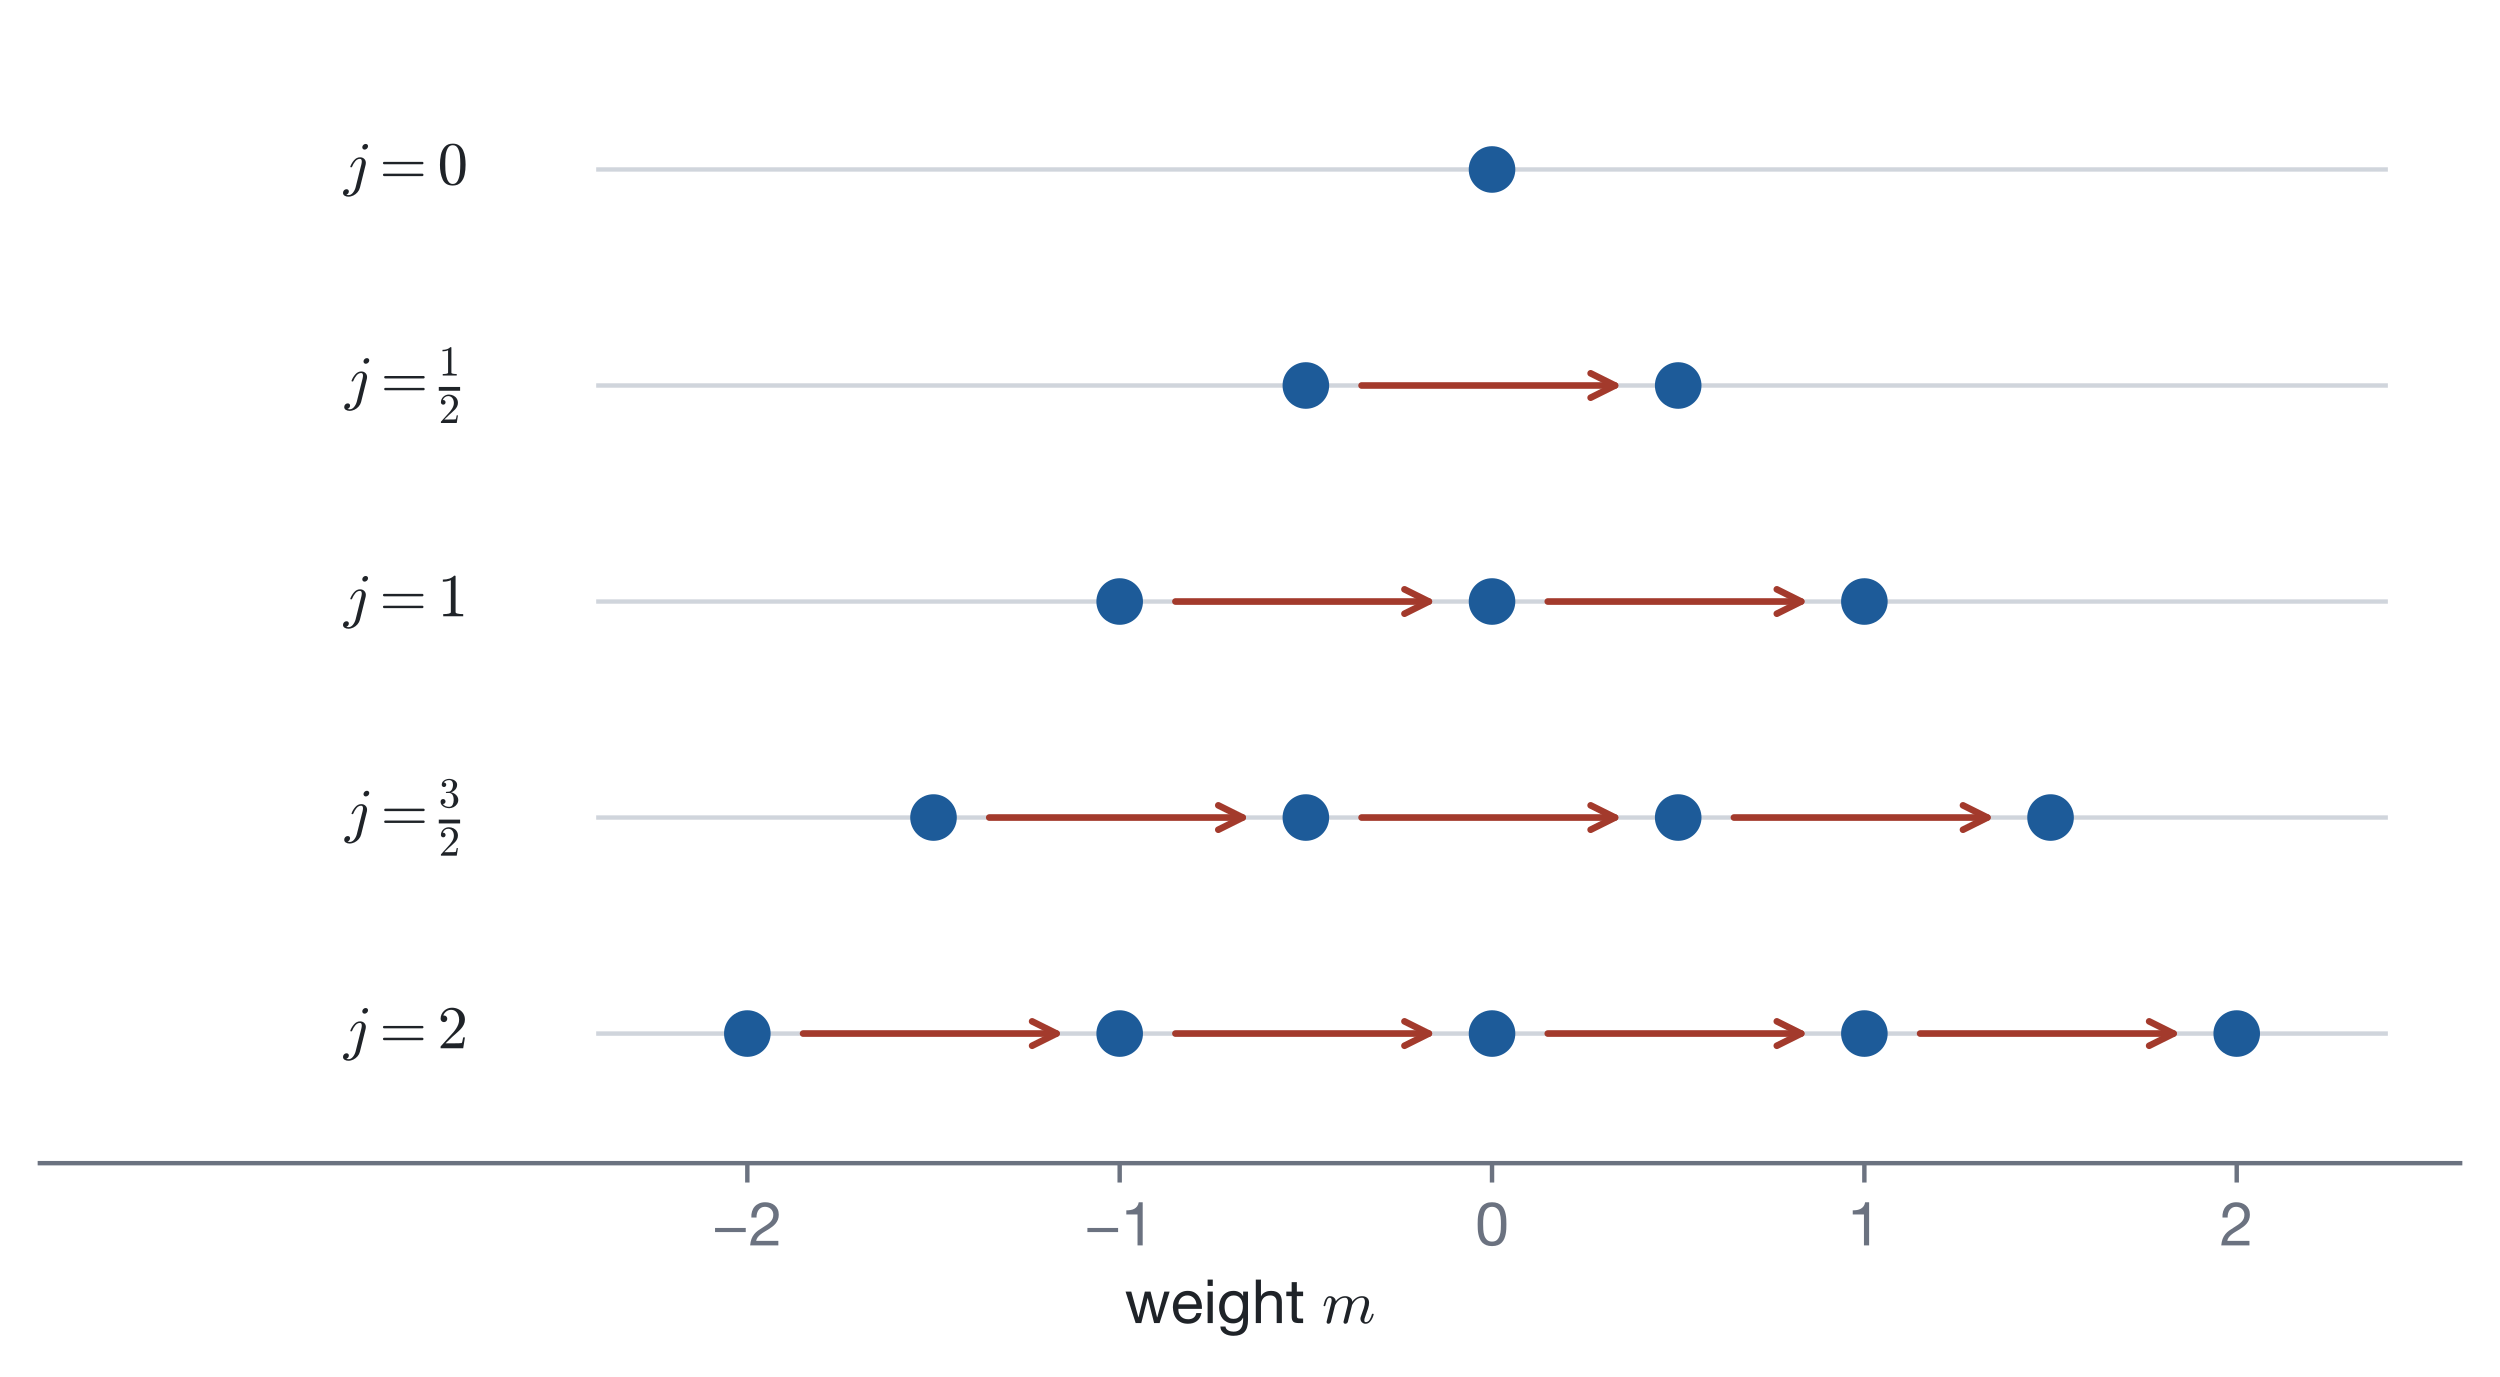
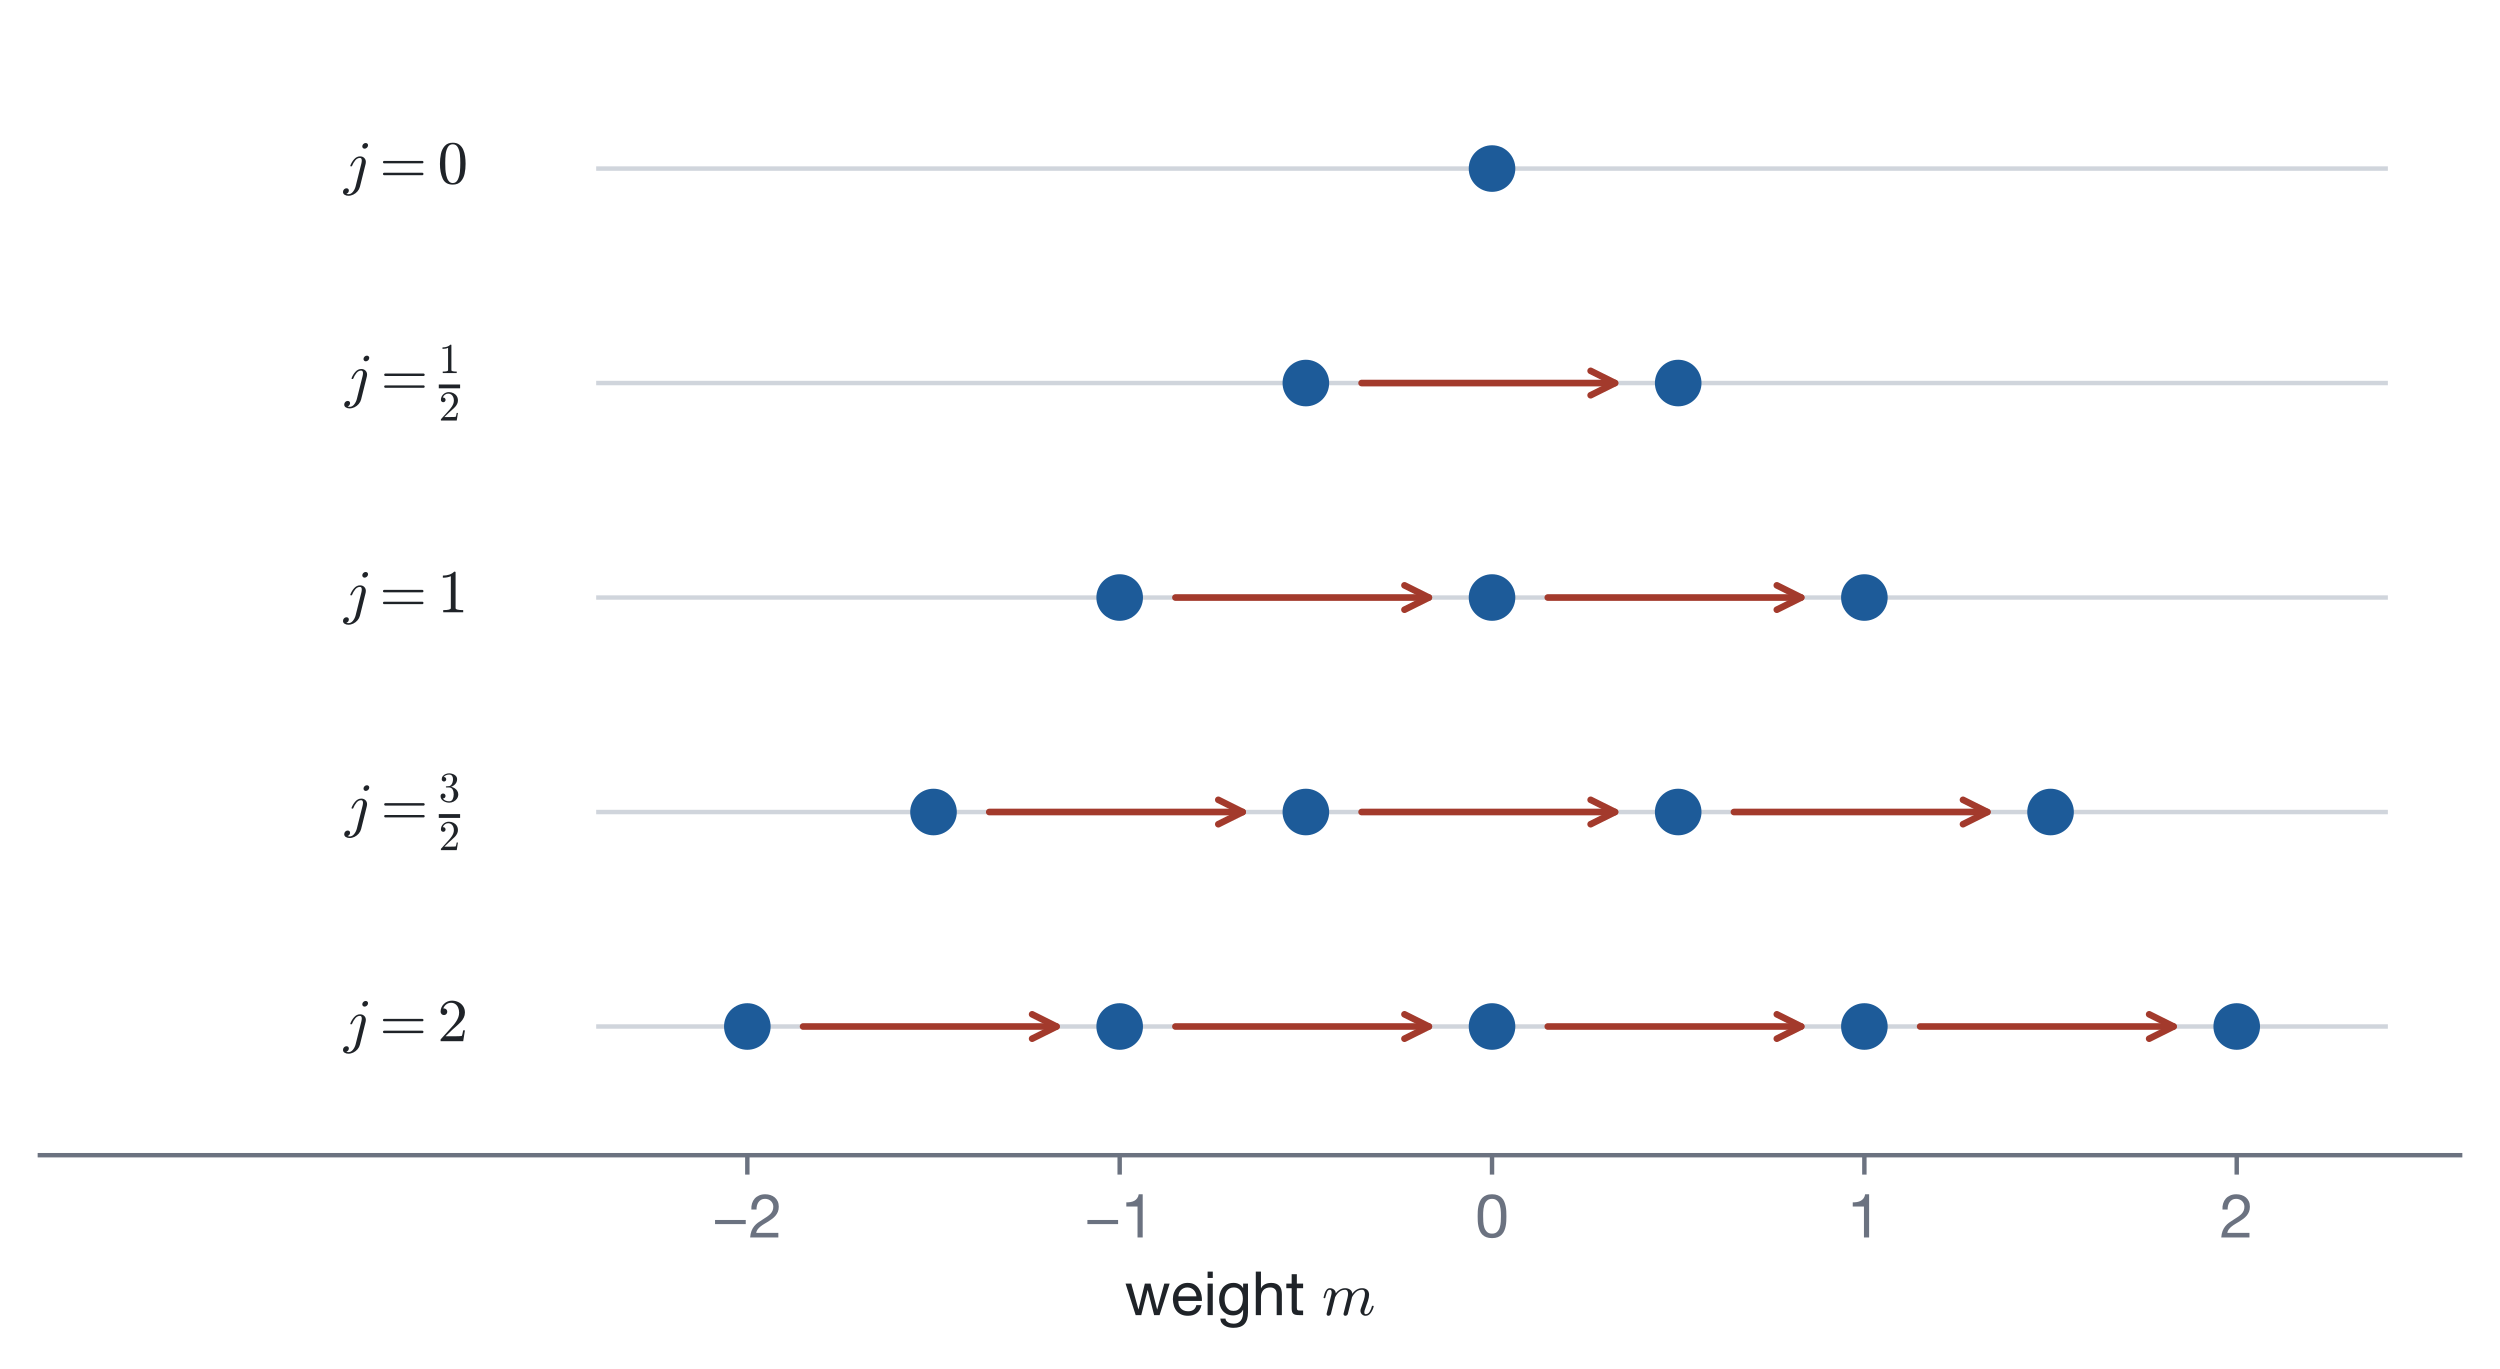
- <svg xmlns="http://www.w3.org/2000/svg" xmlns:xlink="http://www.w3.org/1999/xlink" width="451.44pt" height="248.492pt" viewBox="0 0 451.44 248.492" version="1.1">
+ <svg xmlns="http://www.w3.org/2000/svg" xmlns:xlink="http://www.w3.org/1999/xlink" width="451.44pt" height="247.052pt" viewBox="0 0 451.44 247.052" version="1.1">
  <defs>
    <style type="text/css">*{stroke-linejoin: round; stroke-linecap: butt}</style>
  </defs>
  <g id="figure_1">
    <g id="patch_1">
-       <path d="M 0 248.492  L 451.44 248.492  L 451.44 0  L 0 0  L 0 248.492  z " style="fill: none" />
+       <path d="M 0 247.052  L 451.44 247.052  L 451.44 0  L 0 0  L 0 247.052  z " style="fill: none" />
    </g>
    <g id="axes_1">
      <g id="patch_2">
-         <path d="M 7.2 210.04  L 444.24 210.04  L 444.24 7.2  L 7.2 7.2  L 7.2 210.04  z " style="fill: none" />
+         <path d="M 7.2 208.6  L 444.24 208.6  L 444.24 7.2  L 7.2 7.2  L 7.2 208.6  z " style="fill: none" />
      </g>
      <g id="line2d_1">
-         <path d="M 108.055 30.605  L 430.793 30.605  " clip-path="url(#p7b620c6fe3)" style="fill: none; stroke: #d0d5dc; stroke-width: 0.8; stroke-linecap: square" />
+         <path d="M 108.055 30.438  L 430.793 30.438  " clip-path="url(#p6a442545f1)" style="fill: none; stroke: #d0d5dc; stroke-width: 0.8; stroke-linecap: square" />
      </g>
      <g id="line2d_2">
-         <path d="M 108.055 69.612  L 430.793 69.612  " clip-path="url(#p7b620c6fe3)" style="fill: none; stroke: #d0d5dc; stroke-width: 0.8; stroke-linecap: square" />
+         <path d="M 108.055 69.169  L 430.793 69.169  " clip-path="url(#p6a442545f1)" style="fill: none; stroke: #d0d5dc; stroke-width: 0.8; stroke-linecap: square" />
      </g>
      <g id="line2d_3">
-         <path d="M 108.055 108.62  L 430.793 108.62  " clip-path="url(#p7b620c6fe3)" style="fill: none; stroke: #d0d5dc; stroke-width: 0.8; stroke-linecap: square" />
+         <path d="M 108.055 107.9  L 430.793 107.9  " clip-path="url(#p6a442545f1)" style="fill: none; stroke: #d0d5dc; stroke-width: 0.8; stroke-linecap: square" />
      </g>
      <g id="line2d_4">
-         <path d="M 108.055 147.628  L 430.793 147.628  " clip-path="url(#p7b620c6fe3)" style="fill: none; stroke: #d0d5dc; stroke-width: 0.8; stroke-linecap: square" />
+         <path d="M 108.055 146.631  L 430.793 146.631  " clip-path="url(#p6a442545f1)" style="fill: none; stroke: #d0d5dc; stroke-width: 0.8; stroke-linecap: square" />
      </g>
      <g id="line2d_5">
-         <path d="M 108.055 186.635  L 430.793 186.635  " clip-path="url(#p7b620c6fe3)" style="fill: none; stroke: #d0d5dc; stroke-width: 0.8; stroke-linecap: square" />
+         <path d="M 108.055 185.362  L 430.793 185.362  " clip-path="url(#p6a442545f1)" style="fill: none; stroke: #d0d5dc; stroke-width: 0.8; stroke-linecap: square" />
      </g>
      <g id="matplotlib.axis_1">
        <g id="xtick_1">
          <g id="line2d_6">
            <defs>
-               <path id="m556205ac5e" d="M 0 0  L 0 3.5  " style="stroke: #6b7280; stroke-width: 0.8" />
+               <path id="m5fe2232af7" d="M 0 0  L 0 3.5  " style="stroke: #6b7280; stroke-width: 0.8" />
            </defs>
            <g>
-               <use xlink:href="#m556205ac5e" x="134.95" y="210.04" style="fill: #6b7280; stroke: #6b7280; stroke-width: 0.8" />
+               <use xlink:href="#m5fe2232af7" x="134.95" y="208.6" style="fill: #6b7280; stroke: #6b7280; stroke-width: 0.8" />
            </g>
          </g>
          <g id="text_1">
-             <g style="fill: #6b7280" transform="translate(128.5925 224.8947) scale(0.11 -0.11)">
+             <g style="fill: #6b7280" transform="translate(128.5925 223.4547) scale(0.11 -0.11)">
              <defs>
                <path id="HelveticaNeue-2212" d="M 307 1837  L 307 1402  L 3533 1402  L 3533 1837  L 307 1837  z " transform="scale(0.015625)" />
                <path id="HelveticaNeue-32" d="M 282 2931  L 826 2931  Q 819 3136 867 3337  Q 915 3539 1024 3699  Q 1133 3859 1302 3958  Q 1472 4058 1709 4058  Q 1888 4058 2048 4000  Q 2208 3942 2326 3833  Q 2445 3725 2515 3574  Q 2586 3424 2586 3238  Q 2586 3002 2512 2822  Q 2438 2643 2294 2489  Q 2150 2336 1932 2185  Q 1715 2035 1427 1856  Q 1190 1715 972 1555  Q 755 1395 582 1184  Q 410 973 298 688  Q 186 403 154 0  L 3117 0  L 3117 480  L 787 480  Q 826 691 950 854  Q 1075 1018 1251 1158  Q 1427 1299 1638 1424  Q 1850 1549 2061 1677  Q 2272 1811 2470 1958  Q 2669 2106 2822 2288  Q 2976 2470 3069 2700  Q 3162 2931 3162 3232  Q 3162 3552 3050 3795  Q 2938 4038 2746 4201  Q 2554 4365 2294 4451  Q 2035 4538 1741 4538  Q 1382 4538 1100 4416  Q 819 4294 630 4080  Q 442 3866 352 3571  Q 262 3277 282 2931  z " transform="scale(0.015625)" />
              </defs>
              <use xlink:href="#HelveticaNeue-2212" />
              <use xlink:href="#HelveticaNeue-32" transform="translate(59.99999 0)" />
            </g>
          </g>
        </g>
        <g id="xtick_2">
          <g id="line2d_7">
            <g>
-               <use xlink:href="#m556205ac5e" x="202.187" y="210.04" style="fill: #6b7280; stroke: #6b7280; stroke-width: 0.8" />
+               <use xlink:href="#m5fe2232af7" x="202.187" y="208.6" style="fill: #6b7280; stroke: #6b7280; stroke-width: 0.8" />
            </g>
          </g>
          <g id="text_2">
-             <g style="fill: #6b7280" transform="translate(195.8294 224.8947) scale(0.11 -0.11)">
+             <g style="fill: #6b7280" transform="translate(195.8294 223.4547) scale(0.11 -0.11)">
              <defs>
                <path id="HelveticaNeue-31" d="M 2278 0  L 2278 4538  L 1862 4538  Q 1818 4282 1696 4115  Q 1574 3949 1398 3853  Q 1222 3757 1004 3721  Q 787 3686 557 3686  L 557 3251  L 1734 3251  L 1734 0  L 2278 0  z " transform="scale(0.015625)" />
              </defs>
              <use xlink:href="#HelveticaNeue-2212" />
              <use xlink:href="#HelveticaNeue-31" transform="translate(59.99999 0)" />
            </g>
          </g>
        </g>
        <g id="xtick_3">
          <g id="line2d_8">
            <g>
-               <use xlink:href="#m556205ac5e" x="269.424" y="210.04" style="fill: #6b7280; stroke: #6b7280; stroke-width: 0.8" />
+               <use xlink:href="#m5fe2232af7" x="269.424" y="208.6" style="fill: #6b7280; stroke: #6b7280; stroke-width: 0.8" />
            </g>
          </g>
          <g id="text_3">
-             <g style="fill: #6b7280" transform="translate(266.3663 224.8947) scale(0.11 -0.11)">
+             <g style="fill: #6b7280" transform="translate(266.3663 223.4547) scale(0.11 -0.11)">
              <defs>
                <path id="HelveticaNeue-30" d="M 845 2234  Q 845 2400 848 2601  Q 851 2803 880 3004  Q 909 3206 963 3398  Q 1018 3590 1123 3734  Q 1229 3878 1389 3968  Q 1549 4058 1779 4058  Q 2010 4058 2170 3968  Q 2330 3878 2435 3734  Q 2541 3590 2595 3398  Q 2650 3206 2678 3004  Q 2707 2803 2710 2601  Q 2714 2400 2714 2234  Q 2714 1978 2698 1661  Q 2682 1344 2595 1065  Q 2509 787 2317 595  Q 2125 403 1779 403  Q 1434 403 1242 595  Q 1050 787 963 1065  Q 877 1344 861 1661  Q 845 1978 845 2234  z M 269 2227  Q 269 1978 281 1709  Q 294 1440 345 1184  Q 397 928 493 701  Q 589 474 755 301  Q 922 128 1174 29  Q 1427 -70 1779 -70  Q 2138 -70 2387 29  Q 2637 128 2803 301  Q 2970 474 3066 701  Q 3162 928 3213 1184  Q 3264 1440 3277 1709  Q 3290 1978 3290 2227  Q 3290 2477 3277 2745  Q 3264 3014 3213 3270  Q 3162 3526 3066 3756  Q 2970 3987 2803 4160  Q 2637 4333 2384 4435  Q 2131 4538 1779 4538  Q 1427 4538 1174 4435  Q 922 4333 755 4160  Q 589 3987 493 3756  Q 397 3526 345 3270  Q 294 3014 281 2745  Q 269 2477 269 2227  z " transform="scale(0.015625)" />
              </defs>
              <use xlink:href="#HelveticaNeue-30" />
            </g>
          </g>
        </g>
        <g id="xtick_4">
          <g id="line2d_9">
            <g>
-               <use xlink:href="#m556205ac5e" x="336.661" y="210.04" style="fill: #6b7280; stroke: #6b7280; stroke-width: 0.8" />
+               <use xlink:href="#m5fe2232af7" x="336.661" y="208.6" style="fill: #6b7280; stroke: #6b7280; stroke-width: 0.8" />
            </g>
          </g>
          <g id="text_4">
-             <g style="fill: #6b7280" transform="translate(333.6033 224.8947) scale(0.11 -0.11)">
+             <g style="fill: #6b7280" transform="translate(333.6033 223.4547) scale(0.11 -0.11)">
              <use xlink:href="#HelveticaNeue-31" />
            </g>
          </g>
        </g>
        <g id="xtick_5">
          <g id="line2d_10">
            <g>
-               <use xlink:href="#m556205ac5e" x="403.898" y="210.04" style="fill: #6b7280; stroke: #6b7280; stroke-width: 0.8" />
+               <use xlink:href="#m5fe2232af7" x="403.898" y="208.6" style="fill: #6b7280; stroke: #6b7280; stroke-width: 0.8" />
            </g>
          </g>
          <g id="text_5">
-             <g style="fill: #6b7280" transform="translate(400.8402 224.8947) scale(0.11 -0.11)">
+             <g style="fill: #6b7280" transform="translate(400.8402 223.4547) scale(0.11 -0.11)">
              <use xlink:href="#HelveticaNeue-32" />
            </g>
          </g>
        </g>
        <g id="text_6">
-           <g style="fill: #1f2328" transform="translate(203.06 238.982) scale(0.11 -0.11)">
+           <g style="fill: #1f2328" transform="translate(203.06 237.542) scale(0.11 -0.11)">
            <defs>
              <path id="HelveticaNeue-77" d="M 3686 0  L 4742 3309  L 4179 3309  L 3437 602  L 3424 602  L 2733 3309  L 2138 3309  L 1472 602  L 1459 602  L 710 3309  L 109 3309  L 1171 0  L 1760 0  L 2426 2630  L 2438 2630  L 3110 0  L 3686 0  z " transform="scale(0.015625)" />
              <path id="HelveticaNeue-65" d="M 2707 1971  L 806 1971  Q 819 2163 889 2332  Q 960 2502 1081 2630  Q 1203 2758 1372 2832  Q 1542 2906 1754 2906  Q 1958 2906 2128 2832  Q 2298 2758 2422 2633  Q 2547 2509 2620 2336  Q 2694 2163 2707 1971  z M 3232 1050  L 2694 1050  Q 2624 723 2403 563  Q 2182 403 1837 403  Q 1568 403 1369 492  Q 1171 582 1043 732  Q 915 883 857 1078  Q 800 1274 806 1491  L 3283 1491  Q 3296 1792 3229 2125  Q 3162 2458 2986 2739  Q 2810 3021 2518 3203  Q 2227 3386 1786 3386  Q 1446 3386 1161 3258  Q 877 3130 669 2899  Q 461 2669 345 2355  Q 230 2042 230 1664  Q 243 1286 342 966  Q 442 646 640 416  Q 838 186 1129 58  Q 1421 -70 1818 -70  Q 2381 -70 2752 211  Q 3123 493 3232 1050  z " transform="scale(0.015625)" />
              <path id="HelveticaNeue-69" d="M 986 3904  L 986 4570  L 442 4570  L 442 3904  L 986 3904  z M 442 3309  L 442 0  L 986 0  L 986 3309  L 442 3309  z " transform="scale(0.015625)" />
              <path id="HelveticaNeue-67" d="M 3264 282  L 3264 3309  L 2752 3309  L 2752 2835  L 2746 2835  Q 2598 3110 2336 3248  Q 2074 3386 1760 3386  Q 1331 3386 1036 3222  Q 742 3059 563 2806  Q 384 2554 307 2243  Q 230 1933 230 1638  Q 230 1299 323 995  Q 416 691 601 464  Q 787 237 1062 102  Q 1338 -32 1709 -32  Q 2029 -32 2313 112  Q 2598 256 2739 563  L 2752 563  L 2752 346  Q 2752 70 2697 -160  Q 2643 -390 2521 -553  Q 2400 -717 2214 -809  Q 2029 -902 1760 -902  Q 1626 -902 1478 -873  Q 1331 -845 1206 -781  Q 1082 -717 995 -614  Q 909 -512 902 -365  L 358 -365  Q 371 -634 499 -819  Q 627 -1005 822 -1120  Q 1018 -1235 1258 -1286  Q 1498 -1338 1728 -1338  Q 2522 -1338 2893 -934  Q 3264 -531 3264 282  z M 1741 442  Q 1472 442 1293 554  Q 1114 666 1005 848  Q 896 1030 851 1254  Q 806 1478 806 1702  Q 806 1939 860 2156  Q 915 2374 1033 2540  Q 1152 2707 1337 2806  Q 1523 2906 1786 2906  Q 2042 2906 2221 2803  Q 2400 2701 2512 2531  Q 2624 2362 2675 2150  Q 2726 1939 2726 1722  Q 2726 1491 2672 1260  Q 2618 1030 2502 848  Q 2387 666 2198 554  Q 2010 442 1741 442  z " transform="scale(0.015625)" />
              <path id="HelveticaNeue-68" d="M 410 4570  L 410 0  L 954 0  L 954 1869  Q 954 2093 1014 2281  Q 1075 2470 1196 2611  Q 1318 2752 1500 2829  Q 1683 2906 1933 2906  Q 2246 2906 2425 2726  Q 2605 2547 2605 2240  L 2605 0  L 3149 0  L 3149 2176  Q 3149 2445 3094 2665  Q 3040 2886 2905 3046  Q 2771 3206 2553 3296  Q 2336 3386 2010 3386  Q 1862 3386 1705 3354  Q 1549 3322 1405 3254  Q 1261 3187 1145 3081  Q 1030 2976 966 2822  L 954 2822  L 954 4570  L 410 4570  z " transform="scale(0.015625)" />
              <path id="HelveticaNeue-74" d="M 1165 3309  L 1165 4301  L 621 4301  L 621 3309  L 58 3309  L 58 2829  L 621 2829  L 621 723  Q 621 493 665 352  Q 710 211 803 134  Q 896 58 1046 29  Q 1197 0 1408 0  L 1824 0  L 1824 480  L 1574 480  Q 1446 480 1366 489  Q 1286 499 1241 531  Q 1197 563 1181 620  Q 1165 678 1165 774  L 1165 2829  L 1824 2829  L 1824 3309  L 1165 3309  z " transform="scale(0.015625)" />
              <path id="HelveticaNeue-20" transform="scale(0.015625)" />
              <path id="Cmmi10-6d" d="M 494 109  Q 494 147 500 166  L 978 2075  Q 1025 2253 1025 2388  Q 1025 2663 838 2663  Q 638 2663 541 2423  Q 444 2184 353 1819  Q 353 1800 334 1789  Q 316 1778 300 1778  L 225 1778  Q 203 1778 187 1801  Q 172 1825 172 1844  Q 241 2122 305 2315  Q 369 2509 505 2668  Q 641 2828 844 2828  Q 1084 2828 1268 2676  Q 1453 2525 1453 2291  Q 1644 2541 1900 2684  Q 2156 2828 2444 2828  Q 2747 2828 2967 2673  Q 3188 2519 3188 2234  Q 3384 2513 3648 2670  Q 3913 2828 4225 2828  Q 4556 2828 4757 2648  Q 4959 2469 4959 2138  Q 4959 1875 4842 1503  Q 4725 1131 4550 672  Q 4459 450 4459 288  Q 4459 97 4609 97  Q 4859 97 5025 365  Q 5191 634 5259 941  Q 5278 978 5313 978  L 5388 978  Q 5413 978 5430 961  Q 5447 944 5447 922  Q 5447 916 5441 903  Q 5353 541 5136 234  Q 4919 -72 4594 -72  Q 4369 -72 4209 83  Q 4050 238 4050 459  Q 4050 572 4103 709  Q 4284 1191 4404 1569  Q 4525 1947 4525 2234  Q 4525 2413 4453 2538  Q 4381 2663 4213 2663  Q 3863 2663 3606 2448  Q 3350 2234 3163 1881  Q 3150 1819 3144 1784  L 2731 141  Q 2709 53 2632 -9  Q 2556 -72 2463 -72  Q 2388 -72 2330 -22  Q 2272 28 2272 109  Q 2272 147 2278 166  L 2688 1797  Q 2753 2059 2753 2234  Q 2753 2413 2679 2538  Q 2606 2663 2431 2663  Q 2197 2663 2000 2559  Q 1803 2456 1656 2286  Q 1509 2116 1388 1881  L 953 141  Q 931 53 854 -9  Q 778 -72 684 -72  Q 606 -72 550 -22  Q 494 28 494 109  z " transform="scale(0.015625)" />
            </defs>
            <use xlink:href="#HelveticaNeue-77" transform="translate(0 0.59375)" />
            <use xlink:href="#HelveticaNeue-65" transform="translate(75.79999 0.59375)" />
            <use xlink:href="#HelveticaNeue-69" transform="translate(129.5 0.59375)" />
            <use xlink:href="#HelveticaNeue-67" transform="translate(151.7 0.59375)" />
            <use xlink:href="#HelveticaNeue-68" transform="translate(209.1 0.59375)" />
            <use xlink:href="#HelveticaNeue-74" transform="translate(264.7 0.59375)" />
            <use xlink:href="#HelveticaNeue-20" transform="translate(296.2 0.59375)" />
            <use xlink:href="#Cmmi10-6d" transform="translate(323.9999 0.59375)" />
          </g>
        </g>
      </g>
      <g id="matplotlib.axis_2" />
      <g id="patch_3">
-         <path d="M 7.2 210.04  L 444.24 210.04  " style="fill: none; stroke: #6b7280; stroke-width: 0.8; stroke-linejoin: miter; stroke-linecap: square" />
+         <path d="M 7.2 208.6  L 444.24 208.6  " style="fill: none; stroke: #6b7280; stroke-width: 0.8; stroke-linejoin: miter; stroke-linecap: square" />
      </g>
      <g id="PathCollection_1">
        <defs>
-           <path id="mb0c333acfe" d="M 0 3.708  C 0.983 3.708 1.927 3.317 2.622 2.622  C 3.317 1.927 3.708 0.983 3.708 0  C 3.708 -0.983 3.317 -1.927 2.622 -2.622  C 1.927 -3.317 0.983 -3.708 0 -3.708  C -0.983 -3.708 -1.927 -3.317 -2.622 -2.622  C -3.317 -1.927 -3.708 -0.983 -3.708 0  C -3.708 0.983 -3.317 1.927 -2.622 2.622  C -1.927 3.317 -0.983 3.708 0 3.708  z " style="stroke: #1d5b99" />
+           <path id="me8955ed60a" d="M 0 3.708  C 0.983 3.708 1.927 3.317 2.622 2.622  C 3.317 1.927 3.708 0.983 3.708 0  C 3.708 -0.983 3.317 -1.927 2.622 -2.622  C 1.927 -3.317 0.983 -3.708 0 -3.708  C -0.983 -3.708 -1.927 -3.317 -2.622 -2.622  C -3.317 -1.927 -3.708 -0.983 -3.708 0  C -3.708 0.983 -3.317 1.927 -2.622 2.622  C -1.927 3.317 -0.983 3.708 0 3.708  z " style="stroke: #1d5b99" />
        </defs>
-         <g clip-path="url(#p7b620c6fe3)">
-           <use xlink:href="#mb0c333acfe" x="269.424" y="30.605" style="fill: #1d5b99; stroke: #1d5b99" />
+         <g clip-path="url(#p6a442545f1)">
+           <use xlink:href="#me8955ed60a" x="269.424" y="30.438" style="fill: #1d5b99; stroke: #1d5b99" />
        </g>
      </g>
      <g id="text_7">
-         <g style="fill: #1f2328" transform="translate(62.08246 33.30563) scale(0.11 -0.11)">
+         <g style="fill: #1f2328" transform="translate(62.08246 33.13948) scale(0.11 -0.11)">
          <defs>
            <path id="Cmmi10-6a" d="M -84 -909  Q -84 -753 23 -639  Q 131 -525 288 -525  Q 391 -525 461 -589  Q 531 -653 531 -756  Q 531 -878 454 -976  Q 378 -1075 263 -1106  Q 375 -1147 488 -1147  Q 759 -1147 959 -895  Q 1159 -644 1241 -331  L 1844 2075  Q 1888 2259 1888 2388  Q 1888 2663 1697 2663  Q 1416 2663 1205 2408  Q 994 2153 863 1819  Q 850 1778 813 1778  L 738 1778  Q 684 1778 684 1838  L 684 1856  Q 828 2241 1093 2534  Q 1359 2828 1709 2828  Q 1975 2828 2145 2662  Q 2316 2497 2316 2241  Q 2316 2150 2297 2059  L 1691 -372  Q 1625 -631 1440 -847  Q 1256 -1063 1000 -1188  Q 744 -1313 475 -1313  Q 259 -1313 87 -1209  Q -84 -1106 -84 -909  z M 1941 3878  Q 1941 4019 2050 4125  Q 2159 4231 2297 4231  Q 2406 4231 2476 4164  Q 2547 4097 2547 3994  Q 2547 3850 2433 3742  Q 2319 3634 2181 3634  Q 2078 3634 2009 3706  Q 1941 3778 1941 3878  z " transform="scale(0.015625)" />
            <path id="Cmr10-3d" d="M 481 850  Q 428 850 393 890  Q 359 931 359 978  Q 359 1031 393 1068  Q 428 1106 481 1106  L 4500 1106  Q 4547 1106 4581 1068  Q 4616 1031 4616 978  Q 4616 931 4581 890  Q 4547 850 4500 850  L 481 850  z M 481 2094  Q 428 2094 393 2131  Q 359 2169 359 2222  Q 359 2269 393 2309  Q 428 2350 481 2350  L 4500 2350  Q 4547 2350 4581 2309  Q 4616 2269 4616 2222  Q 4616 2169 4581 2131  Q 4547 2094 4500 2094  L 481 2094  z " transform="scale(0.015625)" />
            <path id="Cmr10-30" d="M 1600 -141  Q 816 -141 533 504  Q 250 1150 250 2041  Q 250 2597 351 3087  Q 453 3578 754 3920  Q 1056 4263 1600 4263  Q 2022 4263 2290 4056  Q 2559 3850 2700 3523  Q 2841 3197 2892 2823  Q 2944 2450 2944 2041  Q 2944 1491 2842 1011  Q 2741 531 2444 195  Q 2147 -141 1600 -141  z M 1600 25  Q 1956 25 2131 390  Q 2306 756 2347 1200  Q 2388 1644 2388 2144  Q 2388 2625 2347 3031  Q 2306 3438 2132 3767  Q 1959 4097 1600 4097  Q 1238 4097 1063 3765  Q 888 3434 847 3029  Q 806 2625 806 2144  Q 806 1788 823 1472  Q 841 1156 916 820  Q 991 484 1158 254  Q 1325 25 1600 25  z " transform="scale(0.015625)" />
          </defs>
          <use xlink:href="#Cmmi10-6a" transform="translate(0 0.390625)" />
          <use xlink:href="#Cmr10-3d" transform="translate(58.67188 0.390625)" />
          <use xlink:href="#Cmr10-30" transform="translate(153.916 0.390625)" />
        </g>
      </g>
      <g id="patch_4">
-         <path d="M 245.873 69.612  Q 269.424 69.612 291.633 69.612  " style="fill: none; stroke: #a33a2c; stroke-width: 1.2; stroke-linecap: round" />
-         <path d="M 287.233 67.412  L 291.633 69.612  L 287.233 71.812  " style="fill: none; stroke: #a33a2c; stroke-width: 1.2; stroke-linecap: round" />
+         <path d="M 245.873 69.169  Q 269.424 69.169 291.633 69.169  " style="fill: none; stroke: #a33a2c; stroke-width: 1.2; stroke-linecap: round" />
+         <path d="M 287.233 66.969  L 291.633 69.169  L 287.233 71.369  " style="fill: none; stroke: #a33a2c; stroke-width: 1.2; stroke-linecap: round" />
      </g>
      <g id="PathCollection_2">
-         <g clip-path="url(#p7b620c6fe3)">
-           <use xlink:href="#mb0c333acfe" x="303.042" y="69.612" style="fill: #1d5b99; stroke: #1d5b99" />
-           <use xlink:href="#mb0c333acfe" x="235.806" y="69.612" style="fill: #1d5b99; stroke: #1d5b99" />
+         <g clip-path="url(#p6a442545f1)">
+           <use xlink:href="#me8955ed60a" x="303.042" y="69.169" style="fill: #1d5b99; stroke: #1d5b99" />
+           <use xlink:href="#me8955ed60a" x="235.806" y="69.169" style="fill: #1d5b99; stroke: #1d5b99" />
        </g>
      </g>
      <g id="text_8">
-         <g style="fill: #1f2328" transform="translate(62.30246 72.03231) scale(0.11 -0.11)">
+         <g style="fill: #1f2328" transform="translate(62.30246 71.58923) scale(0.11 -0.11)">
          <defs>
            <path id="Cmr10-31" d="M 594 0  L 594 225  Q 1394 225 1394 428  L 1394 3788  Q 1063 3628 556 3628  L 556 3853  Q 1341 3853 1741 4263  L 1831 4263  Q 1853 4263 1873 4245  Q 1894 4228 1894 4206  L 1894 428  Q 1894 225 2694 225  L 2694 0  L 594 0  z " transform="scale(0.015625)" />
            <path id="Cmr10-32" d="M 319 0  L 319 172  Q 319 188 331 206  L 1325 1306  Q 1550 1550 1690 1715  Q 1831 1881 1968 2097  Q 2106 2313 2186 2536  Q 2266 2759 2266 3009  Q 2266 3272 2169 3511  Q 2072 3750 1880 3894  Q 1688 4038 1416 4038  Q 1138 4038 916 3870  Q 694 3703 603 3438  Q 628 3444 672 3444  Q 816 3444 917 3347  Q 1019 3250 1019 3097  Q 1019 2950 917 2848  Q 816 2747 672 2747  Q 522 2747 420 2851  Q 319 2956 319 3097  Q 319 3338 409 3548  Q 500 3759 670 3923  Q 841 4088 1055 4175  Q 1269 4263 1509 4263  Q 1875 4263 2190 4108  Q 2506 3953 2690 3670  Q 2875 3388 2875 3009  Q 2875 2731 2753 2481  Q 2631 2231 2440 2026  Q 2250 1822 1953 1562  Q 1656 1303 1563 1216  L 838 519  L 1453 519  Q 1906 519 2211 526  Q 2516 534 2534 550  Q 2609 631 2688 1141  L 2875 1141  L 2694 0  L 319 0  z " transform="scale(0.015625)" />
          </defs>
          <use xlink:href="#Cmmi10-6a" transform="translate(0 0.873437)" />
          <use xlink:href="#Cmr10-3d" transform="translate(58.67188 0.873437)" />
          <use xlink:href="#Cmr10-31" transform="translate(153.916 38.37344) scale(0.7)" />
          <use xlink:href="#Cmr10-32" transform="translate(153.916 -39.50312) scale(0.7)" />
          <path d="M 153.916 13.373  L 153.916 19.623  L 188.916 19.623  L 188.916 13.373  L 153.916 13.373  z " />
        </g>
      </g>
      <g id="patch_5">
-         <path d="M 279.492 108.62  Q 303.043 108.62 325.252 108.62  " style="fill: none; stroke: #a33a2c; stroke-width: 1.2; stroke-linecap: round" />
-         <path d="M 320.852 106.42  L 325.252 108.62  L 320.852 110.82  " style="fill: none; stroke: #a33a2c; stroke-width: 1.2; stroke-linecap: round" />
+         <path d="M 279.492 107.9  Q 303.043 107.9 325.252 107.9  " style="fill: none; stroke: #a33a2c; stroke-width: 1.2; stroke-linecap: round" />
+         <path d="M 320.852 105.7  L 325.252 107.9  L 320.852 110.1  " style="fill: none; stroke: #a33a2c; stroke-width: 1.2; stroke-linecap: round" />
      </g>
      <g id="patch_6">
-         <path d="M 212.255 108.62  Q 235.806 108.62 258.015 108.62  " style="fill: none; stroke: #a33a2c; stroke-width: 1.2; stroke-linecap: round" />
-         <path d="M 253.615 106.42  L 258.015 108.62  L 253.615 110.82  " style="fill: none; stroke: #a33a2c; stroke-width: 1.2; stroke-linecap: round" />
+         <path d="M 212.255 107.9  Q 235.806 107.9 258.015 107.9  " style="fill: none; stroke: #a33a2c; stroke-width: 1.2; stroke-linecap: round" />
+         <path d="M 253.615 105.7  L 258.015 107.9  L 253.615 110.1  " style="fill: none; stroke: #a33a2c; stroke-width: 1.2; stroke-linecap: round" />
      </g>
      <g id="PathCollection_3">
-         <g clip-path="url(#p7b620c6fe3)">
-           <use xlink:href="#mb0c333acfe" x="336.661" y="108.62" style="fill: #1d5b99; stroke: #1d5b99" />
-           <use xlink:href="#mb0c333acfe" x="269.424" y="108.62" style="fill: #1d5b99; stroke: #1d5b99" />
-           <use xlink:href="#mb0c333acfe" x="202.187" y="108.62" style="fill: #1d5b99; stroke: #1d5b99" />
+         <g clip-path="url(#p6a442545f1)">
+           <use xlink:href="#me8955ed60a" x="336.661" y="107.9" style="fill: #1d5b99; stroke: #1d5b99" />
+           <use xlink:href="#me8955ed60a" x="269.424" y="107.9" style="fill: #1d5b99; stroke: #1d5b99" />
+           <use xlink:href="#me8955ed60a" x="202.187" y="107.9" style="fill: #1d5b99; stroke: #1d5b99" />
        </g>
      </g>
      <g id="text_9">
-         <g style="fill: #1f2328" transform="translate(62.08246 111.321) scale(0.11 -0.11)">
+         <g style="fill: #1f2328" transform="translate(62.08246 110.601) scale(0.11 -0.11)">
          <use xlink:href="#Cmmi10-6a" transform="translate(0 0.390625)" />
          <use xlink:href="#Cmr10-3d" transform="translate(58.67188 0.390625)" />
          <use xlink:href="#Cmr10-31" transform="translate(153.916 0.390625)" />
        </g>
      </g>
      <g id="patch_7">
-         <path d="M 313.11 147.628  Q 336.661 147.628 358.87 147.628  " style="fill: none; stroke: #a33a2c; stroke-width: 1.2; stroke-linecap: round" />
-         <path d="M 354.47 145.428  L 358.87 147.628  L 354.47 149.828  " style="fill: none; stroke: #a33a2c; stroke-width: 1.2; stroke-linecap: round" />
+         <path d="M 313.11 146.631  Q 336.661 146.631 358.87 146.631  " style="fill: none; stroke: #a33a2c; stroke-width: 1.2; stroke-linecap: round" />
+         <path d="M 354.47 144.431  L 358.87 146.631  L 354.47 148.831  " style="fill: none; stroke: #a33a2c; stroke-width: 1.2; stroke-linecap: round" />
      </g>
      <g id="patch_8">
-         <path d="M 245.873 147.628  Q 269.424 147.628 291.633 147.628  " style="fill: none; stroke: #a33a2c; stroke-width: 1.2; stroke-linecap: round" />
-         <path d="M 287.233 145.428  L 291.633 147.628  L 287.233 149.828  " style="fill: none; stroke: #a33a2c; stroke-width: 1.2; stroke-linecap: round" />
+         <path d="M 245.873 146.631  Q 269.424 146.631 291.633 146.631  " style="fill: none; stroke: #a33a2c; stroke-width: 1.2; stroke-linecap: round" />
+         <path d="M 287.233 144.431  L 291.633 146.631  L 287.233 148.831  " style="fill: none; stroke: #a33a2c; stroke-width: 1.2; stroke-linecap: round" />
      </g>
      <g id="patch_9">
-         <path d="M 178.636 147.628  Q 202.187 147.628 224.397 147.628  " style="fill: none; stroke: #a33a2c; stroke-width: 1.2; stroke-linecap: round" />
-         <path d="M 219.997 145.428  L 224.397 147.628  L 219.997 149.828  " style="fill: none; stroke: #a33a2c; stroke-width: 1.2; stroke-linecap: round" />
+         <path d="M 178.636 146.631  Q 202.187 146.631 224.397 146.631  " style="fill: none; stroke: #a33a2c; stroke-width: 1.2; stroke-linecap: round" />
+         <path d="M 219.997 144.431  L 224.397 146.631  L 219.997 148.831  " style="fill: none; stroke: #a33a2c; stroke-width: 1.2; stroke-linecap: round" />
      </g>
      <g id="PathCollection_4">
-         <g clip-path="url(#p7b620c6fe3)">
-           <use xlink:href="#mb0c333acfe" x="370.279" y="147.628" style="fill: #1d5b99; stroke: #1d5b99" />
-           <use xlink:href="#mb0c333acfe" x="303.042" y="147.628" style="fill: #1d5b99; stroke: #1d5b99" />
-           <use xlink:href="#mb0c333acfe" x="235.806" y="147.628" style="fill: #1d5b99; stroke: #1d5b99" />
-           <use xlink:href="#mb0c333acfe" x="168.569" y="147.628" style="fill: #1d5b99; stroke: #1d5b99" />
+         <g clip-path="url(#p6a442545f1)">
+           <use xlink:href="#me8955ed60a" x="370.279" y="146.631" style="fill: #1d5b99; stroke: #1d5b99" />
+           <use xlink:href="#me8955ed60a" x="303.042" y="146.631" style="fill: #1d5b99; stroke: #1d5b99" />
+           <use xlink:href="#me8955ed60a" x="235.806" y="146.631" style="fill: #1d5b99; stroke: #1d5b99" />
+           <use xlink:href="#me8955ed60a" x="168.569" y="146.631" style="fill: #1d5b99; stroke: #1d5b99" />
        </g>
      </g>
      <g id="text_10">
-         <g style="fill: #1f2328" transform="translate(62.30246 150.1027) scale(0.11 -0.11)">
+         <g style="fill: #1f2328" transform="translate(62.30246 149.1058) scale(0.11 -0.11)">
          <defs>
            <path id="Cmr10-33" d="M 609 494  Q 759 275 1012 169  Q 1266 63 1556 63  Q 1928 63 2084 380  Q 2241 697 2241 1100  Q 2241 1281 2208 1462  Q 2175 1644 2097 1800  Q 2019 1956 1883 2050  Q 1747 2144 1550 2144  L 1125 2144  Q 1069 2144 1069 2203  L 1069 2259  Q 1069 2309 1125 2309  L 1478 2338  Q 1703 2338 1851 2506  Q 2000 2675 2069 2917  Q 2138 3159 2138 3378  Q 2138 3684 1994 3881  Q 1850 4078 1556 4078  Q 1313 4078 1091 3986  Q 869 3894 738 3706  Q 750 3709 759 3711  Q 769 3713 781 3713  Q 925 3713 1022 3613  Q 1119 3513 1119 3372  Q 1119 3234 1022 3134  Q 925 3034 781 3034  Q 641 3034 541 3134  Q 441 3234 441 3372  Q 441 3647 606 3850  Q 772 4053 1033 4158  Q 1294 4263 1556 4263  Q 1750 4263 1965 4205  Q 2181 4147 2356 4039  Q 2531 3931 2642 3762  Q 2753 3594 2753 3378  Q 2753 3109 2633 2881  Q 2513 2653 2303 2487  Q 2094 2322 1844 2241  Q 2122 2188 2372 2031  Q 2622 1875 2773 1631  Q 2925 1388 2925 1106  Q 2925 753 2731 467  Q 2538 181 2222 20  Q 1906 -141 1556 -141  Q 1256 -141 954 -26  Q 653 88 461 316  Q 269 544 269 863  Q 269 1022 375 1128  Q 481 1234 641 1234  Q 744 1234 830 1186  Q 916 1138 964 1050  Q 1013 963 1013 863  Q 1013 706 903 600  Q 794 494 641 494  L 609 494  z " transform="scale(0.015625)" />
          </defs>
          <use xlink:href="#Cmmi10-6a" transform="translate(0 0.33125)" />
          <use xlink:href="#Cmr10-3d" transform="translate(58.67188 0.33125)" />
          <use xlink:href="#Cmr10-33" transform="translate(153.916 39.37344) scale(0.7)" />
          <use xlink:href="#Cmr10-32" transform="translate(153.916 -40.04531) scale(0.7)" />
          <path d="M 153.916 12.831  L 153.916 19.081  L 188.916 19.081  L 188.916 12.831  L 153.916 12.831  z " />
        </g>
      </g>
      <g id="patch_10">
-         <path d="M 346.729 186.635  Q 370.28 186.635 392.489 186.635  " style="fill: none; stroke: #a33a2c; stroke-width: 1.2; stroke-linecap: round" />
-         <path d="M 388.089 184.435  L 392.489 186.635  L 388.089 188.835  " style="fill: none; stroke: #a33a2c; stroke-width: 1.2; stroke-linecap: round" />
+         <path d="M 346.729 185.362  Q 370.28 185.362 392.489 185.362  " style="fill: none; stroke: #a33a2c; stroke-width: 1.2; stroke-linecap: round" />
+         <path d="M 388.089 183.162  L 392.489 185.362  L 388.089 187.562  " style="fill: none; stroke: #a33a2c; stroke-width: 1.2; stroke-linecap: round" />
      </g>
      <g id="patch_11">
-         <path d="M 279.492 186.635  Q 303.043 186.635 325.252 186.635  " style="fill: none; stroke: #a33a2c; stroke-width: 1.2; stroke-linecap: round" />
-         <path d="M 320.852 184.435  L 325.252 186.635  L 320.852 188.835  " style="fill: none; stroke: #a33a2c; stroke-width: 1.2; stroke-linecap: round" />
+         <path d="M 279.492 185.362  Q 303.043 185.362 325.252 185.362  " style="fill: none; stroke: #a33a2c; stroke-width: 1.2; stroke-linecap: round" />
+         <path d="M 320.852 183.162  L 325.252 185.362  L 320.852 187.562  " style="fill: none; stroke: #a33a2c; stroke-width: 1.2; stroke-linecap: round" />
      </g>
      <g id="patch_12">
-         <path d="M 212.255 186.635  Q 235.806 186.635 258.015 186.635  " style="fill: none; stroke: #a33a2c; stroke-width: 1.2; stroke-linecap: round" />
-         <path d="M 253.615 184.435  L 258.015 186.635  L 253.615 188.835  " style="fill: none; stroke: #a33a2c; stroke-width: 1.2; stroke-linecap: round" />
+         <path d="M 212.255 185.362  Q 235.806 185.362 258.015 185.362  " style="fill: none; stroke: #a33a2c; stroke-width: 1.2; stroke-linecap: round" />
+         <path d="M 253.615 183.162  L 258.015 185.362  L 253.615 187.562  " style="fill: none; stroke: #a33a2c; stroke-width: 1.2; stroke-linecap: round" />
      </g>
      <g id="patch_13">
-         <path d="M 145.018 186.635  Q 168.569 186.635 190.778 186.635  " style="fill: none; stroke: #a33a2c; stroke-width: 1.2; stroke-linecap: round" />
-         <path d="M 186.378 184.435  L 190.778 186.635  L 186.378 188.835  " style="fill: none; stroke: #a33a2c; stroke-width: 1.2; stroke-linecap: round" />
+         <path d="M 145.018 185.362  Q 168.569 185.362 190.778 185.362  " style="fill: none; stroke: #a33a2c; stroke-width: 1.2; stroke-linecap: round" />
+         <path d="M 186.378 183.162  L 190.778 185.362  L 186.378 187.562  " style="fill: none; stroke: #a33a2c; stroke-width: 1.2; stroke-linecap: round" />
      </g>
      <g id="PathCollection_5">
-         <g clip-path="url(#p7b620c6fe3)">
-           <use xlink:href="#mb0c333acfe" x="403.898" y="186.635" style="fill: #1d5b99; stroke: #1d5b99" />
-           <use xlink:href="#mb0c333acfe" x="336.661" y="186.635" style="fill: #1d5b99; stroke: #1d5b99" />
-           <use xlink:href="#mb0c333acfe" x="269.424" y="186.635" style="fill: #1d5b99; stroke: #1d5b99" />
-           <use xlink:href="#mb0c333acfe" x="202.187" y="186.635" style="fill: #1d5b99; stroke: #1d5b99" />
-           <use xlink:href="#mb0c333acfe" x="134.95" y="186.635" style="fill: #1d5b99; stroke: #1d5b99" />
+         <g clip-path="url(#p6a442545f1)">
+           <use xlink:href="#me8955ed60a" x="403.898" y="185.362" style="fill: #1d5b99; stroke: #1d5b99" />
+           <use xlink:href="#me8955ed60a" x="336.661" y="185.362" style="fill: #1d5b99; stroke: #1d5b99" />
+           <use xlink:href="#me8955ed60a" x="269.424" y="185.362" style="fill: #1d5b99; stroke: #1d5b99" />
+           <use xlink:href="#me8955ed60a" x="202.187" y="185.362" style="fill: #1d5b99; stroke: #1d5b99" />
+           <use xlink:href="#me8955ed60a" x="134.95" y="185.362" style="fill: #1d5b99; stroke: #1d5b99" />
        </g>
      </g>
      <g id="text_11">
-         <g style="fill: #1f2328" transform="translate(62.08246 189.3364) scale(0.11 -0.11)">
+         <g style="fill: #1f2328" transform="translate(62.08246 188.0626) scale(0.11 -0.11)">
          <use xlink:href="#Cmmi10-6a" transform="translate(0 0.390625)" />
          <use xlink:href="#Cmr10-3d" transform="translate(58.67188 0.390625)" />
          <use xlink:href="#Cmr10-32" transform="translate(153.916 0.390625)" />
        </g>
      </g>
    </g>
  </g>
  <defs>
-     <clipPath id="p7b620c6fe3">
-       <rect x="7.2" y="7.2" width="437.04" height="202.84" />
+     <clipPath id="p6a442545f1">
+       <rect x="7.2" y="7.2" width="437.04" height="201.4" />
    </clipPath>
  </defs>
</svg>
